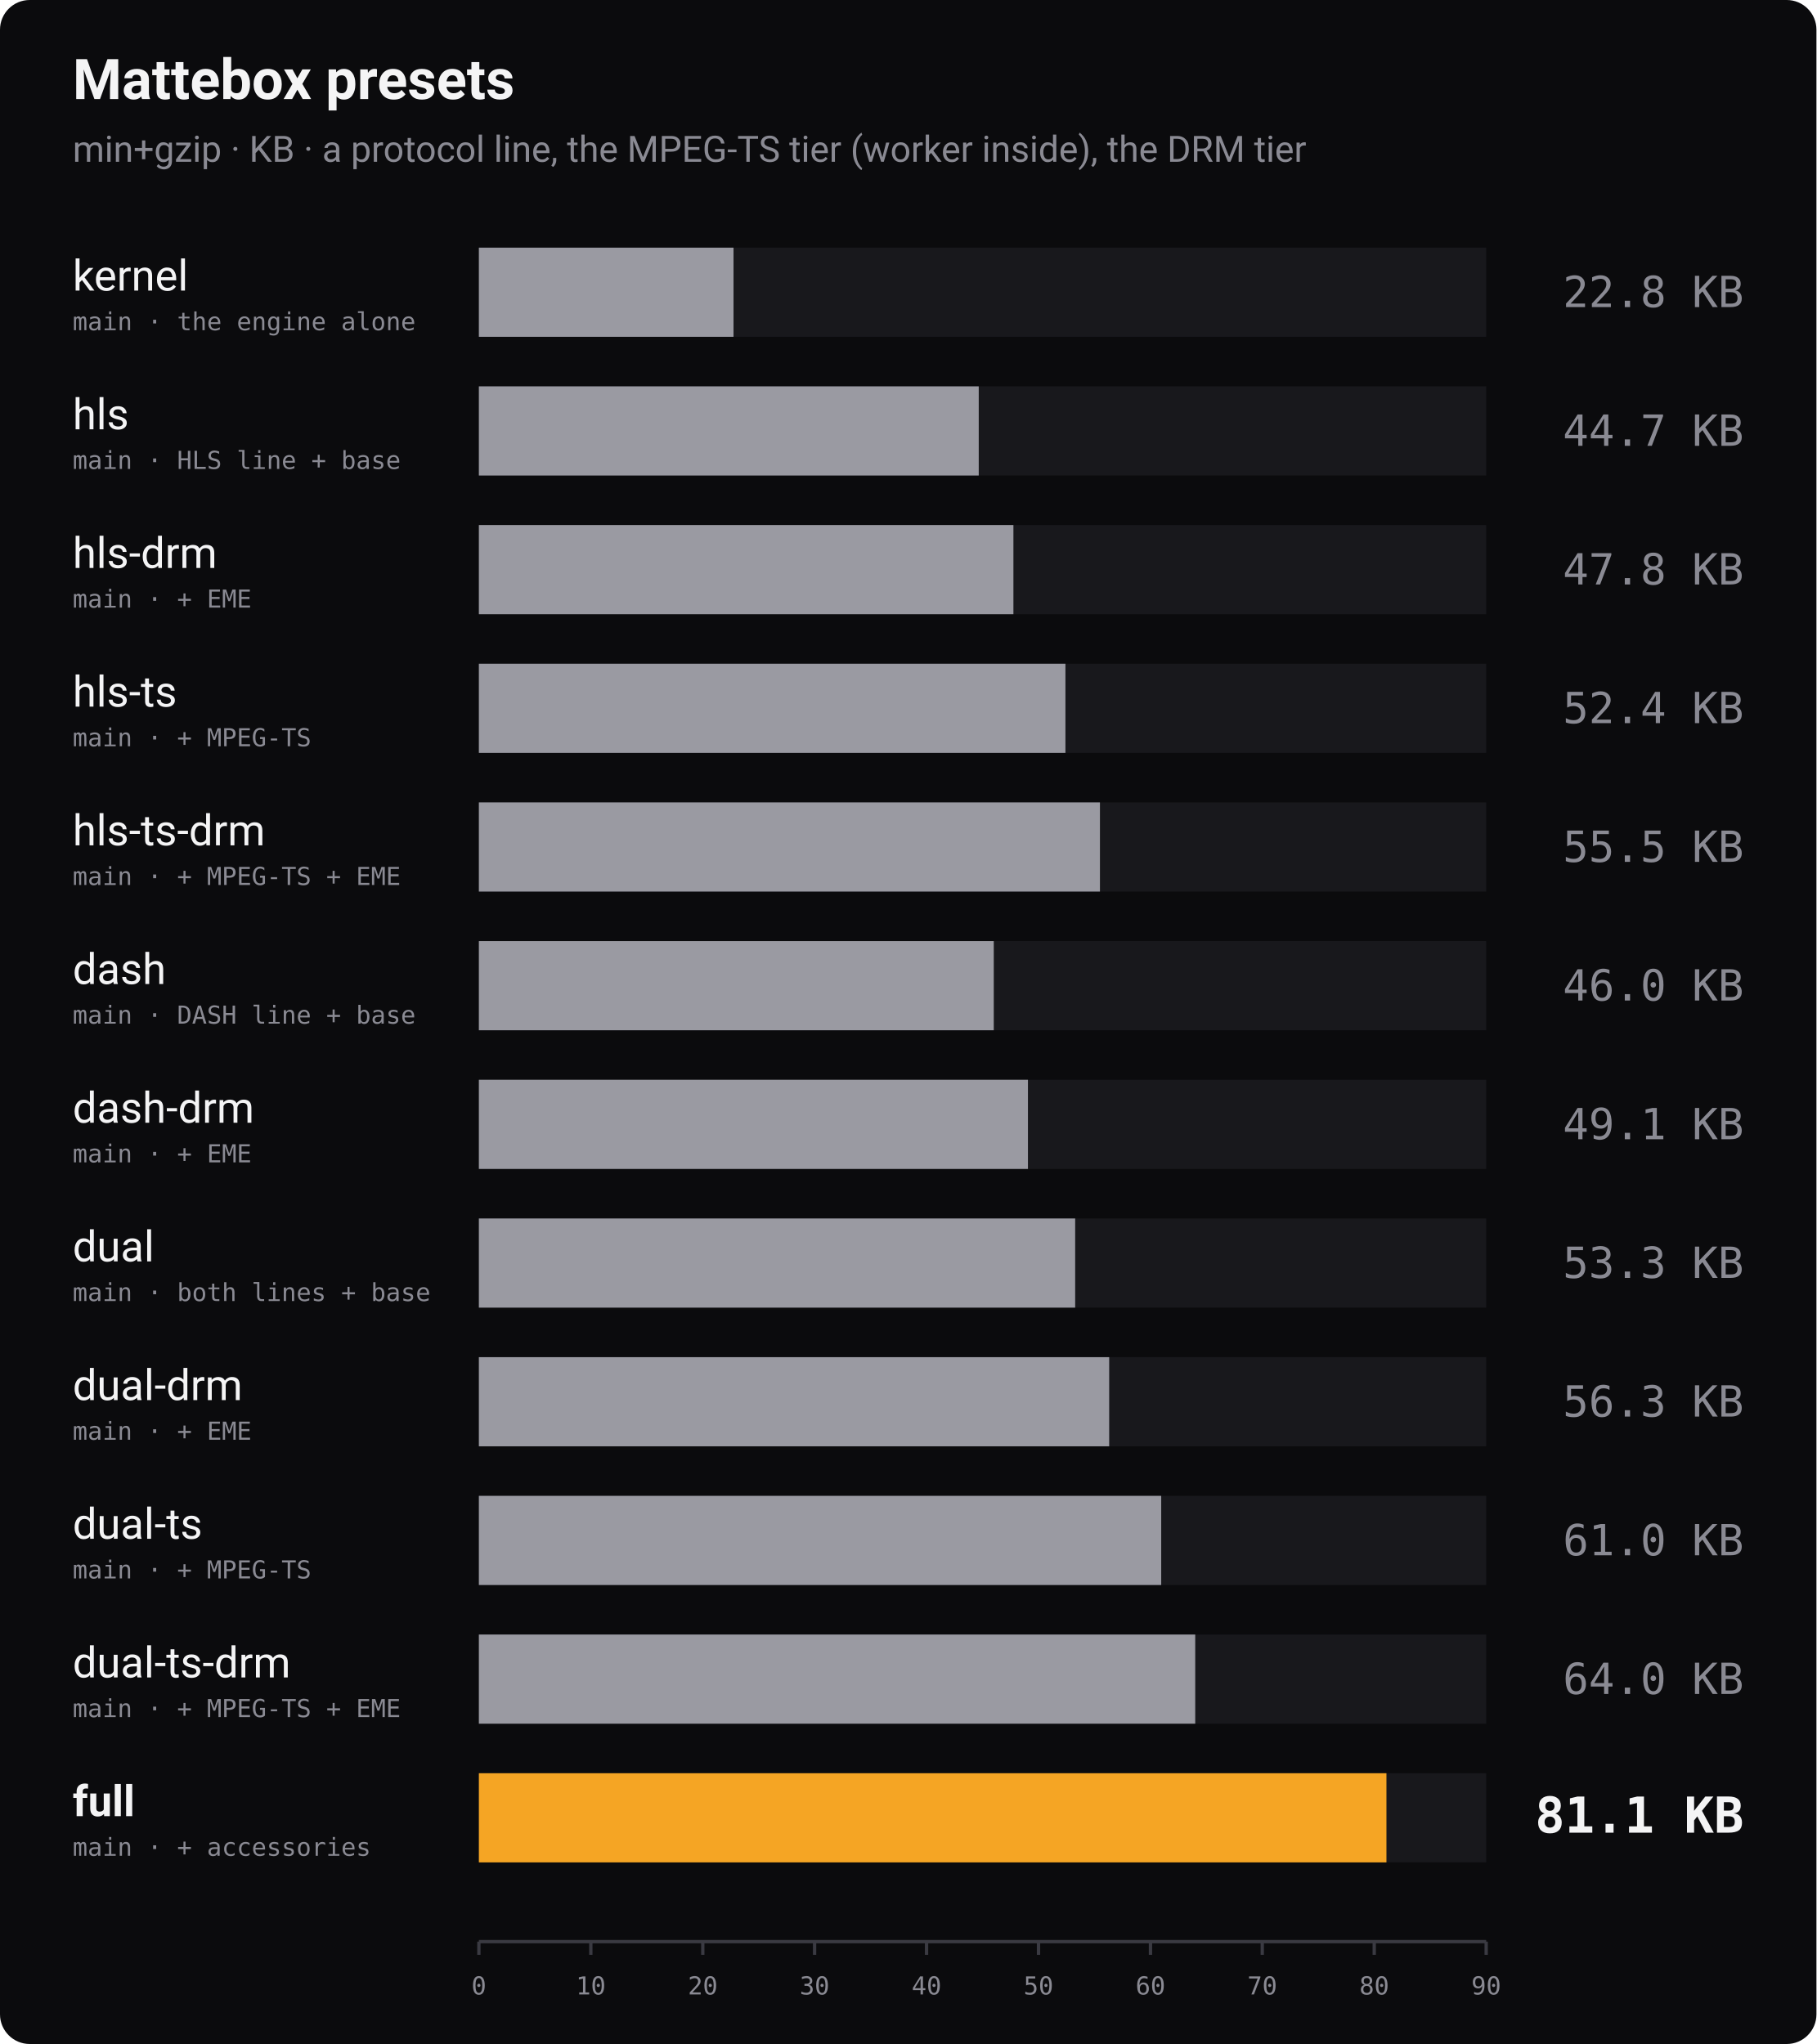
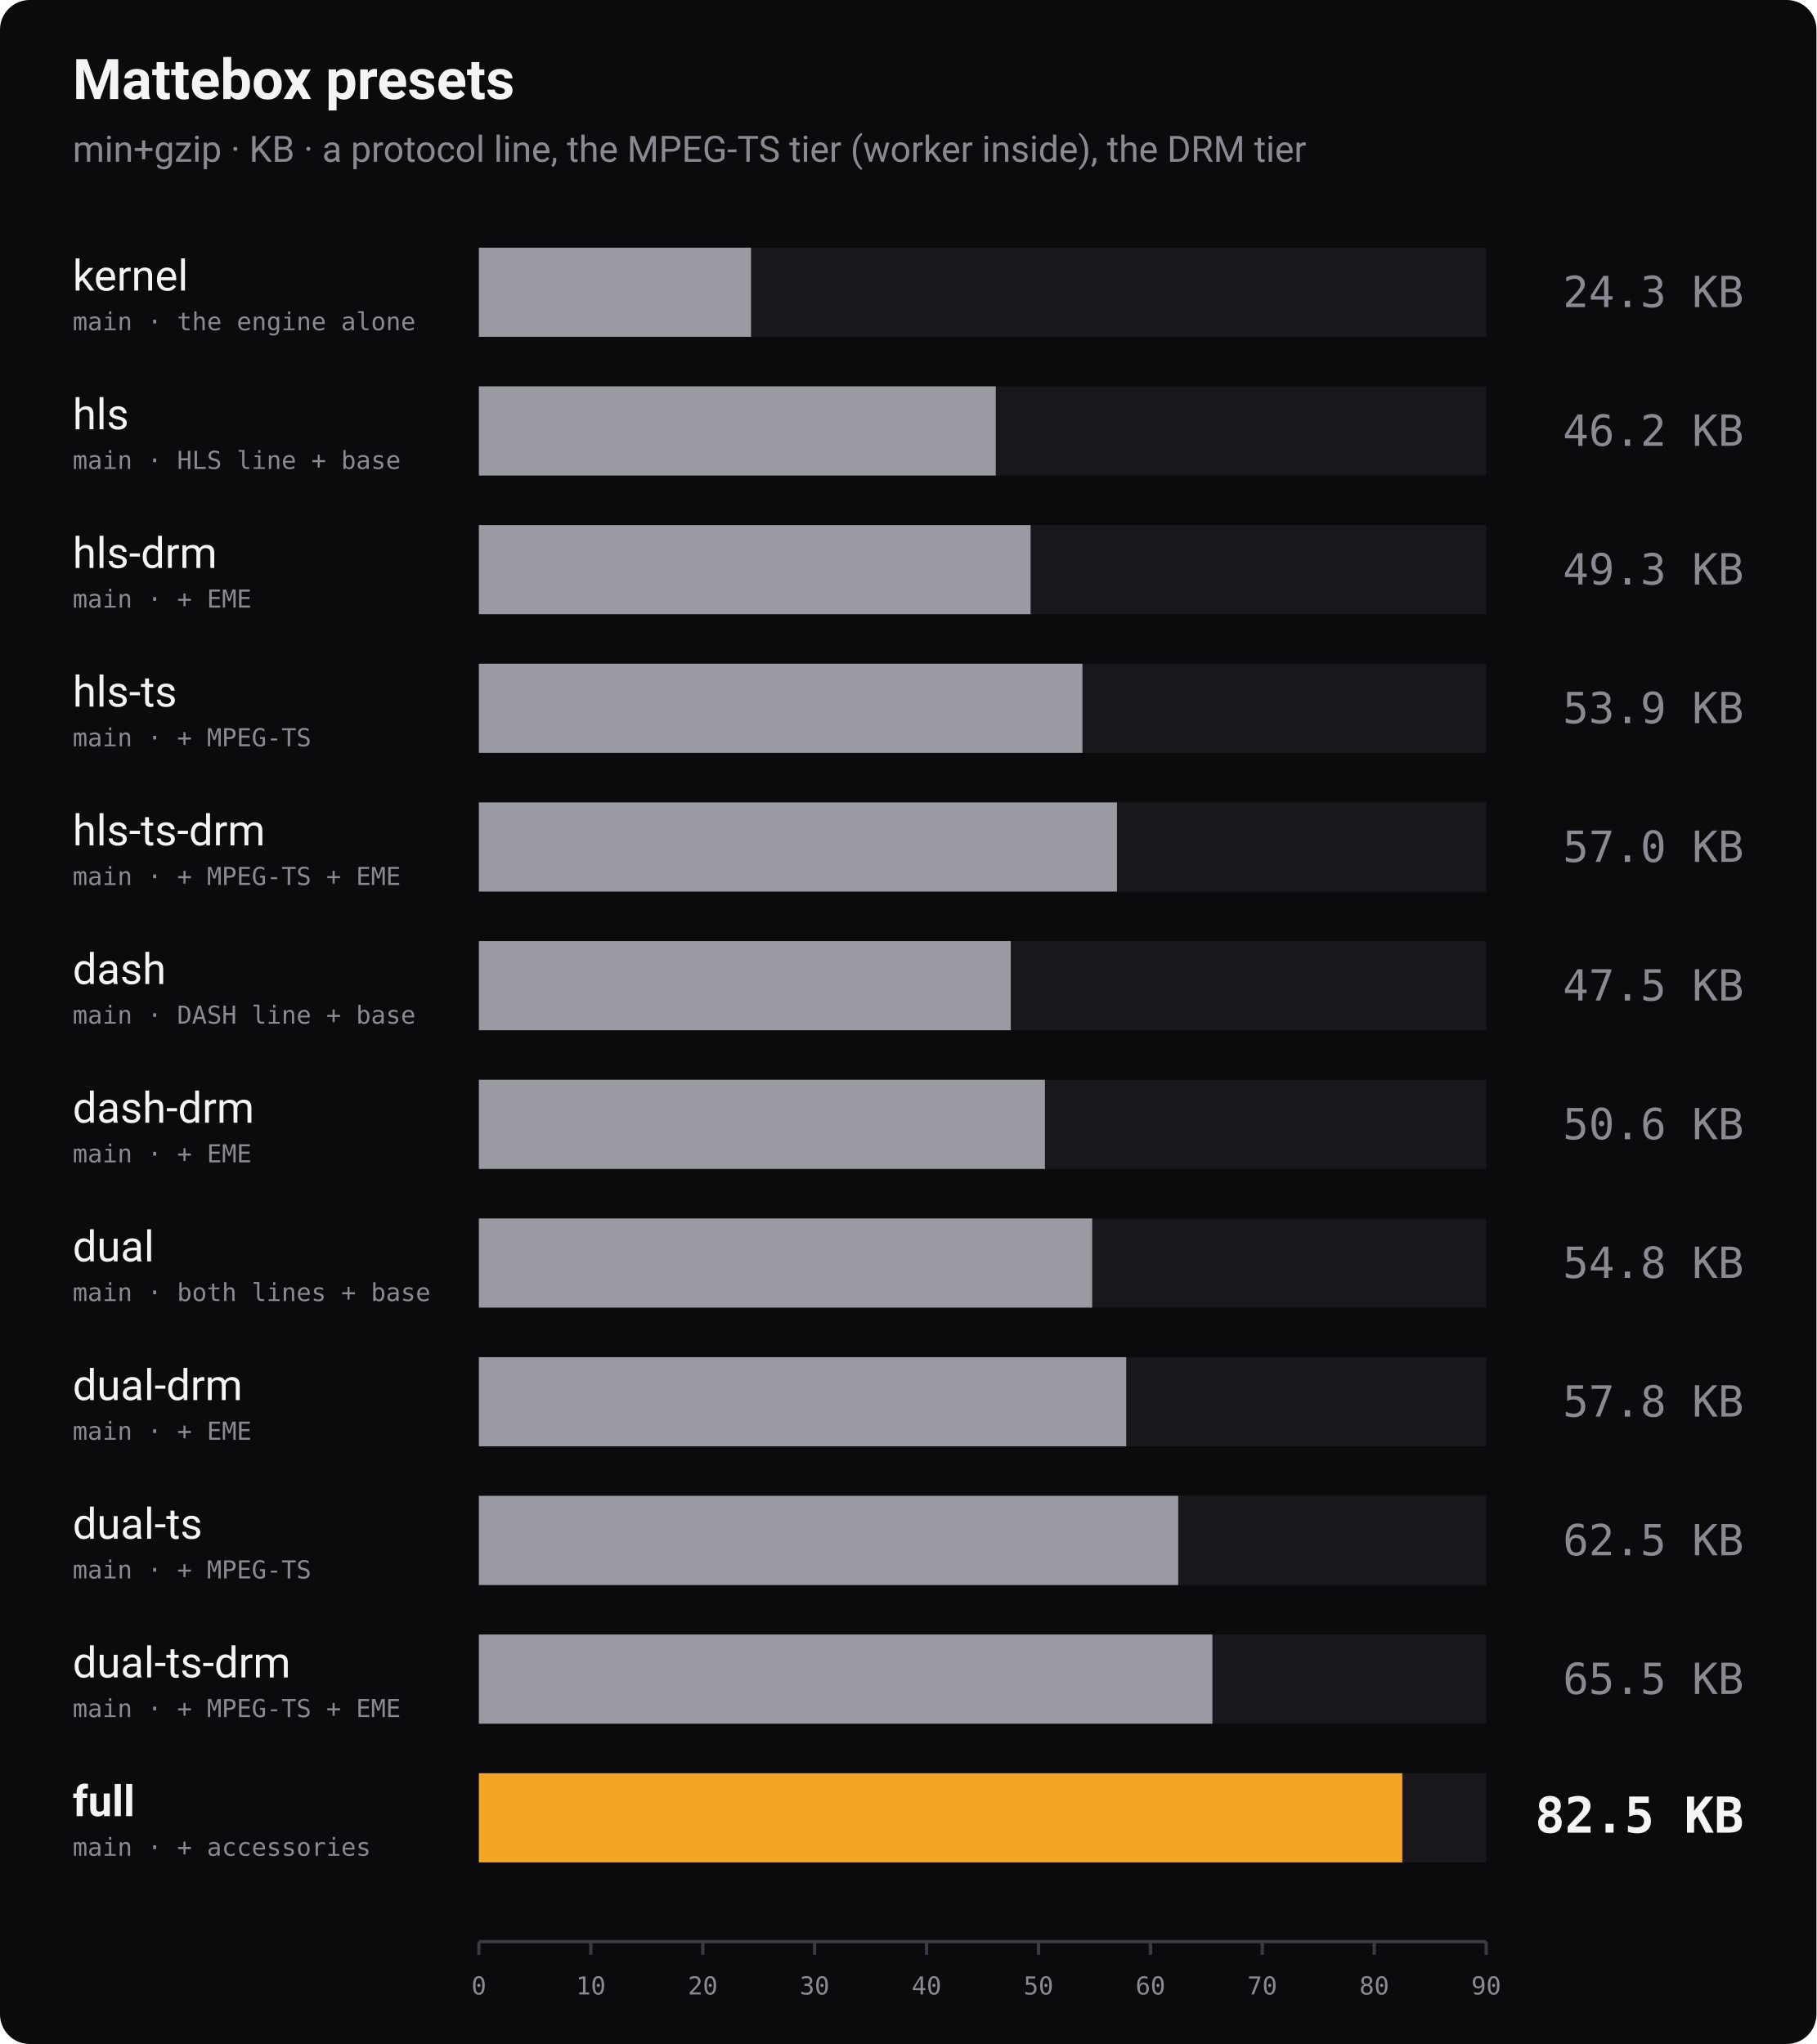
<svg xmlns="http://www.w3.org/2000/svg" width="1100" height="1238" viewBox="0 0 1100 1238" role="img" aria-label="Bundle size of every Mattebox preset, min+gzip">
  <rect width="1100" height="1238" rx="18" fill="#0b0b0d" />
  <text x="44" y="60" font-family="-apple-system, 'Segoe UI', Roboto, Helvetica, Arial, sans-serif" font-size="34" font-weight="700" fill="#f4f4f5">Mattebox presets</text>
  <text x="44" y="98" font-family="-apple-system, 'Segoe UI', Roboto, Helvetica, Arial, sans-serif" font-size="22" fill="#8a8a93">min+gzip · KB · a protocol line, the MPEG-TS tier (worker inside), the DRM tier</text>
  <text x="44" y="176" font-family="-apple-system, 'Segoe UI', Roboto, Helvetica, Arial, sans-serif" font-size="26" font-weight="400" fill="#f4f4f5">kernel</text>
  <text x="44" y="200" font-family="ui-monospace, 'SF Mono', Menlo, Consolas, monospace" font-size="15" fill="#8a8a93">main · the engine alone</text>
  <rect x="290" y="150" width="610" height="54" fill="#18181c" />
-   <rect x="290" y="150" width="154.2" height="54" fill="#9a9aa2" />
-   <text x="1056" y="186" text-anchor="end" font-family="ui-monospace, 'SF Mono', Menlo, Consolas, monospace" font-size="26" font-weight="400" fill="#8a8a93">22.8 KB</text>
+   <rect x="290" y="150" width="164.8" height="54" fill="#9a9aa2" />
+   <text x="1056" y="186" text-anchor="end" font-family="ui-monospace, 'SF Mono', Menlo, Consolas, monospace" font-size="26" font-weight="400" fill="#8a8a93">24.3 KB</text>
  <text x="44" y="260" font-family="-apple-system, 'Segoe UI', Roboto, Helvetica, Arial, sans-serif" font-size="26" font-weight="400" fill="#f4f4f5">hls</text>
  <text x="44" y="284" font-family="ui-monospace, 'SF Mono', Menlo, Consolas, monospace" font-size="15" fill="#8a8a93">main · HLS line + base</text>
  <rect x="290" y="234" width="610" height="54" fill="#18181c" />
-   <rect x="290" y="234" width="302.7" height="54" fill="#9a9aa2" />
-   <text x="1056" y="270" text-anchor="end" font-family="ui-monospace, 'SF Mono', Menlo, Consolas, monospace" font-size="26" font-weight="400" fill="#8a8a93">44.7 KB</text>
+   <rect x="290" y="234" width="313.0" height="54" fill="#9a9aa2" />
+   <text x="1056" y="270" text-anchor="end" font-family="ui-monospace, 'SF Mono', Menlo, Consolas, monospace" font-size="26" font-weight="400" fill="#8a8a93">46.2 KB</text>
  <text x="44" y="344" font-family="-apple-system, 'Segoe UI', Roboto, Helvetica, Arial, sans-serif" font-size="26" font-weight="400" fill="#f4f4f5">hls-drm</text>
  <text x="44" y="368" font-family="ui-monospace, 'SF Mono', Menlo, Consolas, monospace" font-size="15" fill="#8a8a93">main · + EME</text>
  <rect x="290" y="318" width="610" height="54" fill="#18181c" />
-   <rect x="290" y="318" width="323.7" height="54" fill="#9a9aa2" />
-   <text x="1056" y="354" text-anchor="end" font-family="ui-monospace, 'SF Mono', Menlo, Consolas, monospace" font-size="26" font-weight="400" fill="#8a8a93">47.8 KB</text>
+   <rect x="290" y="318" width="334.1" height="54" fill="#9a9aa2" />
+   <text x="1056" y="354" text-anchor="end" font-family="ui-monospace, 'SF Mono', Menlo, Consolas, monospace" font-size="26" font-weight="400" fill="#8a8a93">49.3 KB</text>
  <text x="44" y="428" font-family="-apple-system, 'Segoe UI', Roboto, Helvetica, Arial, sans-serif" font-size="26" font-weight="400" fill="#f4f4f5">hls-ts</text>
  <text x="44" y="452" font-family="ui-monospace, 'SF Mono', Menlo, Consolas, monospace" font-size="15" fill="#8a8a93">main · + MPEG-TS</text>
  <rect x="290" y="402" width="610" height="54" fill="#18181c" />
-   <rect x="290" y="402" width="355.2" height="54" fill="#9a9aa2" />
-   <text x="1056" y="438" text-anchor="end" font-family="ui-monospace, 'SF Mono', Menlo, Consolas, monospace" font-size="26" font-weight="400" fill="#8a8a93">52.4 KB</text>
+   <rect x="290" y="402" width="365.5" height="54" fill="#9a9aa2" />
+   <text x="1056" y="438" text-anchor="end" font-family="ui-monospace, 'SF Mono', Menlo, Consolas, monospace" font-size="26" font-weight="400" fill="#8a8a93">53.9 KB</text>
  <text x="44" y="512" font-family="-apple-system, 'Segoe UI', Roboto, Helvetica, Arial, sans-serif" font-size="26" font-weight="400" fill="#f4f4f5">hls-ts-drm</text>
  <text x="44" y="536" font-family="ui-monospace, 'SF Mono', Menlo, Consolas, monospace" font-size="15" fill="#8a8a93">main · + MPEG-TS + EME</text>
  <rect x="290" y="486" width="610" height="54" fill="#18181c" />
-   <rect x="290" y="486" width="376.1" height="54" fill="#9a9aa2" />
-   <text x="1056" y="522" text-anchor="end" font-family="ui-monospace, 'SF Mono', Menlo, Consolas, monospace" font-size="26" font-weight="400" fill="#8a8a93">55.5 KB</text>
+   <rect x="290" y="486" width="386.4" height="54" fill="#9a9aa2" />
+   <text x="1056" y="522" text-anchor="end" font-family="ui-monospace, 'SF Mono', Menlo, Consolas, monospace" font-size="26" font-weight="400" fill="#8a8a93">57.0 KB</text>
  <text x="44" y="596" font-family="-apple-system, 'Segoe UI', Roboto, Helvetica, Arial, sans-serif" font-size="26" font-weight="400" fill="#f4f4f5">dash</text>
  <text x="44" y="620" font-family="ui-monospace, 'SF Mono', Menlo, Consolas, monospace" font-size="15" fill="#8a8a93">main · DASH line + base</text>
  <rect x="290" y="570" width="610" height="54" fill="#18181c" />
-   <rect x="290" y="570" width="311.8" height="54" fill="#9a9aa2" />
-   <text x="1056" y="606" text-anchor="end" font-family="ui-monospace, 'SF Mono', Menlo, Consolas, monospace" font-size="26" font-weight="400" fill="#8a8a93">46.0 KB</text>
+   <rect x="290" y="570" width="322.1" height="54" fill="#9a9aa2" />
+   <text x="1056" y="606" text-anchor="end" font-family="ui-monospace, 'SF Mono', Menlo, Consolas, monospace" font-size="26" font-weight="400" fill="#8a8a93">47.5 KB</text>
  <text x="44" y="680" font-family="-apple-system, 'Segoe UI', Roboto, Helvetica, Arial, sans-serif" font-size="26" font-weight="400" fill="#f4f4f5">dash-drm</text>
  <text x="44" y="704" font-family="ui-monospace, 'SF Mono', Menlo, Consolas, monospace" font-size="15" fill="#8a8a93">main · + EME</text>
  <rect x="290" y="654" width="610" height="54" fill="#18181c" />
-   <rect x="290" y="654" width="332.5" height="54" fill="#9a9aa2" />
-   <text x="1056" y="690" text-anchor="end" font-family="ui-monospace, 'SF Mono', Menlo, Consolas, monospace" font-size="26" font-weight="400" fill="#8a8a93">49.1 KB</text>
+   <rect x="290" y="654" width="342.8" height="54" fill="#9a9aa2" />
+   <text x="1056" y="690" text-anchor="end" font-family="ui-monospace, 'SF Mono', Menlo, Consolas, monospace" font-size="26" font-weight="400" fill="#8a8a93">50.6 KB</text>
  <text x="44" y="764" font-family="-apple-system, 'Segoe UI', Roboto, Helvetica, Arial, sans-serif" font-size="26" font-weight="400" fill="#f4f4f5">dual</text>
  <text x="44" y="788" font-family="ui-monospace, 'SF Mono', Menlo, Consolas, monospace" font-size="15" fill="#8a8a93">main · both lines + base</text>
  <rect x="290" y="738" width="610" height="54" fill="#18181c" />
-   <rect x="290" y="738" width="361.1" height="54" fill="#9a9aa2" />
-   <text x="1056" y="774" text-anchor="end" font-family="ui-monospace, 'SF Mono', Menlo, Consolas, monospace" font-size="26" font-weight="400" fill="#8a8a93">53.3 KB</text>
+   <rect x="290" y="738" width="371.4" height="54" fill="#9a9aa2" />
+   <text x="1056" y="774" text-anchor="end" font-family="ui-monospace, 'SF Mono', Menlo, Consolas, monospace" font-size="26" font-weight="400" fill="#8a8a93">54.8 KB</text>
  <text x="44" y="848" font-family="-apple-system, 'Segoe UI', Roboto, Helvetica, Arial, sans-serif" font-size="26" font-weight="400" fill="#f4f4f5">dual-drm</text>
  <text x="44" y="872" font-family="ui-monospace, 'SF Mono', Menlo, Consolas, monospace" font-size="15" fill="#8a8a93">main · + EME</text>
  <rect x="290" y="822" width="610" height="54" fill="#18181c" />
-   <rect x="290" y="822" width="381.7" height="54" fill="#9a9aa2" />
-   <text x="1056" y="858" text-anchor="end" font-family="ui-monospace, 'SF Mono', Menlo, Consolas, monospace" font-size="26" font-weight="400" fill="#8a8a93">56.3 KB</text>
+   <rect x="290" y="822" width="392.0" height="54" fill="#9a9aa2" />
+   <text x="1056" y="858" text-anchor="end" font-family="ui-monospace, 'SF Mono', Menlo, Consolas, monospace" font-size="26" font-weight="400" fill="#8a8a93">57.8 KB</text>
  <text x="44" y="932" font-family="-apple-system, 'Segoe UI', Roboto, Helvetica, Arial, sans-serif" font-size="26" font-weight="400" fill="#f4f4f5">dual-ts</text>
  <text x="44" y="956" font-family="ui-monospace, 'SF Mono', Menlo, Consolas, monospace" font-size="15" fill="#8a8a93">main · + MPEG-TS</text>
  <rect x="290" y="906" width="610" height="54" fill="#18181c" />
-   <rect x="290" y="906" width="413.2" height="54" fill="#9a9aa2" />
-   <text x="1056" y="942" text-anchor="end" font-family="ui-monospace, 'SF Mono', Menlo, Consolas, monospace" font-size="26" font-weight="400" fill="#8a8a93">61.0 KB</text>
+   <rect x="290" y="906" width="423.5" height="54" fill="#9a9aa2" />
+   <text x="1056" y="942" text-anchor="end" font-family="ui-monospace, 'SF Mono', Menlo, Consolas, monospace" font-size="26" font-weight="400" fill="#8a8a93">62.5 KB</text>
  <text x="44" y="1016" font-family="-apple-system, 'Segoe UI', Roboto, Helvetica, Arial, sans-serif" font-size="26" font-weight="400" fill="#f4f4f5">dual-ts-drm</text>
  <text x="44" y="1040" font-family="ui-monospace, 'SF Mono', Menlo, Consolas, monospace" font-size="15" fill="#8a8a93">main · + MPEG-TS + EME</text>
  <rect x="290" y="990" width="610" height="54" fill="#18181c" />
-   <rect x="290" y="990" width="433.8" height="54" fill="#9a9aa2" />
-   <text x="1056" y="1026" text-anchor="end" font-family="ui-monospace, 'SF Mono', Menlo, Consolas, monospace" font-size="26" font-weight="400" fill="#8a8a93">64.0 KB</text>
+   <rect x="290" y="990" width="444.2" height="54" fill="#9a9aa2" />
+   <text x="1056" y="1026" text-anchor="end" font-family="ui-monospace, 'SF Mono', Menlo, Consolas, monospace" font-size="26" font-weight="400" fill="#8a8a93">65.5 KB</text>
  <text x="44" y="1100" font-family="-apple-system, 'Segoe UI', Roboto, Helvetica, Arial, sans-serif" font-size="26" font-weight="700" fill="#f4f4f5">full</text>
  <text x="44" y="1124" font-family="ui-monospace, 'SF Mono', Menlo, Consolas, monospace" font-size="15" fill="#8a8a93">main · + accessories</text>
  <rect x="290" y="1074" width="610" height="54" fill="#18181c" />
-   <rect x="290" y="1074" width="549.6" height="54" fill="#f5a524" />
-   <text x="1056" y="1110" text-anchor="end" font-family="ui-monospace, 'SF Mono', Menlo, Consolas, monospace" font-size="30" font-weight="700" fill="#f4f4f5">81.1 KB</text>
+   <rect x="290" y="1074" width="559.2" height="54" fill="#f5a524" />
+   <text x="1056" y="1110" text-anchor="end" font-family="ui-monospace, 'SF Mono', Menlo, Consolas, monospace" font-size="30" font-weight="700" fill="#f4f4f5">82.5 KB</text>
  <line x1="290" y1="1176" x2="900" y2="1176" stroke="#3a3a42" stroke-width="2" />
  <line x1="290.0" y1="1176" x2="290.0" y2="1184" stroke="#3a3a42" stroke-width="2" />
  <text x="290.0" y="1208" text-anchor="middle" font-family="ui-monospace, 'SF Mono', Menlo, Consolas, monospace" font-size="15" fill="#8a8a93">0</text>
  <line x1="357.8" y1="1176" x2="357.8" y2="1184" stroke="#3a3a42" stroke-width="2" />
  <text x="357.8" y="1208" text-anchor="middle" font-family="ui-monospace, 'SF Mono', Menlo, Consolas, monospace" font-size="15" fill="#8a8a93">10</text>
  <line x1="425.6" y1="1176" x2="425.6" y2="1184" stroke="#3a3a42" stroke-width="2" />
  <text x="425.6" y="1208" text-anchor="middle" font-family="ui-monospace, 'SF Mono', Menlo, Consolas, monospace" font-size="15" fill="#8a8a93">20</text>
  <line x1="493.3" y1="1176" x2="493.3" y2="1184" stroke="#3a3a42" stroke-width="2" />
  <text x="493.3" y="1208" text-anchor="middle" font-family="ui-monospace, 'SF Mono', Menlo, Consolas, monospace" font-size="15" fill="#8a8a93">30</text>
  <line x1="561.1" y1="1176" x2="561.1" y2="1184" stroke="#3a3a42" stroke-width="2" />
  <text x="561.1" y="1208" text-anchor="middle" font-family="ui-monospace, 'SF Mono', Menlo, Consolas, monospace" font-size="15" fill="#8a8a93">40</text>
  <line x1="628.9" y1="1176" x2="628.9" y2="1184" stroke="#3a3a42" stroke-width="2" />
  <text x="628.9" y="1208" text-anchor="middle" font-family="ui-monospace, 'SF Mono', Menlo, Consolas, monospace" font-size="15" fill="#8a8a93">50</text>
  <line x1="696.7" y1="1176" x2="696.7" y2="1184" stroke="#3a3a42" stroke-width="2" />
  <text x="696.7" y="1208" text-anchor="middle" font-family="ui-monospace, 'SF Mono', Menlo, Consolas, monospace" font-size="15" fill="#8a8a93">60</text>
  <line x1="764.4" y1="1176" x2="764.4" y2="1184" stroke="#3a3a42" stroke-width="2" />
  <text x="764.4" y="1208" text-anchor="middle" font-family="ui-monospace, 'SF Mono', Menlo, Consolas, monospace" font-size="15" fill="#8a8a93">70</text>
  <line x1="832.2" y1="1176" x2="832.2" y2="1184" stroke="#3a3a42" stroke-width="2" />
  <text x="832.2" y="1208" text-anchor="middle" font-family="ui-monospace, 'SF Mono', Menlo, Consolas, monospace" font-size="15" fill="#8a8a93">80</text>
  <line x1="900.0" y1="1176" x2="900.0" y2="1184" stroke="#3a3a42" stroke-width="2" />
  <text x="900.0" y="1208" text-anchor="middle" font-family="ui-monospace, 'SF Mono', Menlo, Consolas, monospace" font-size="15" fill="#8a8a93">90</text>
</svg>
